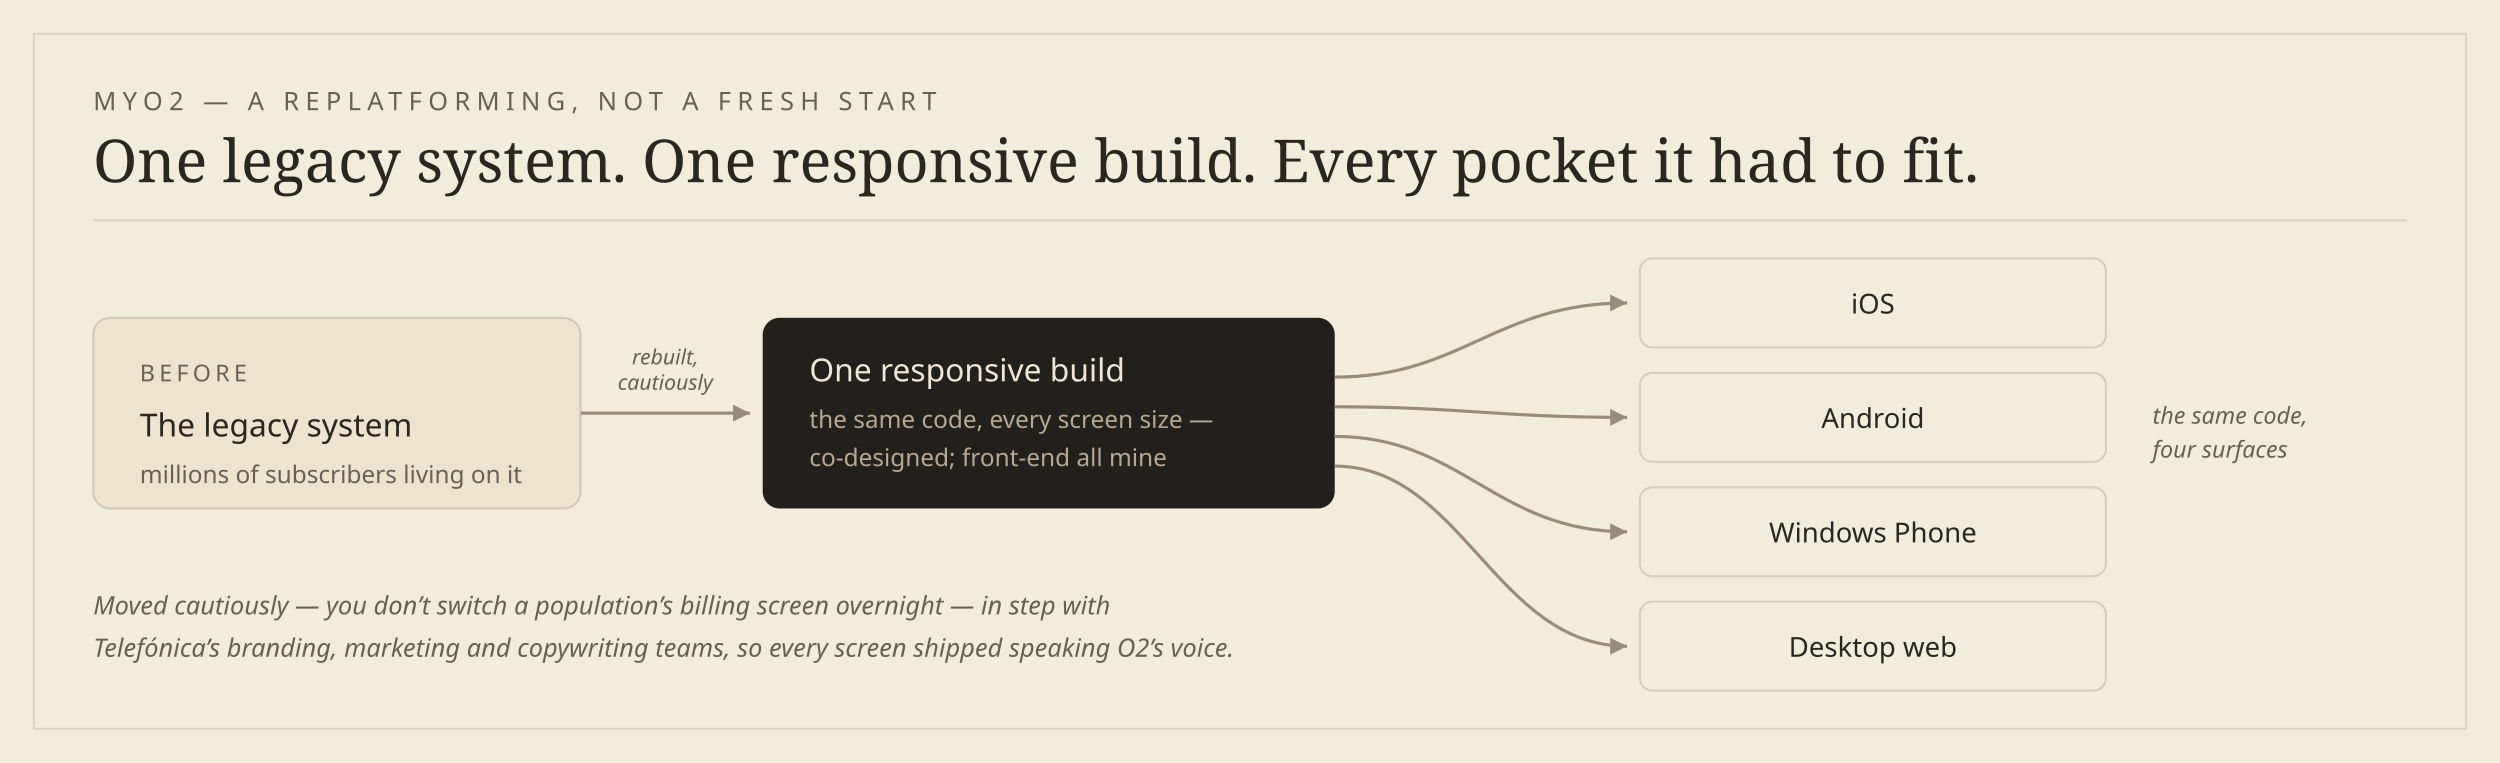
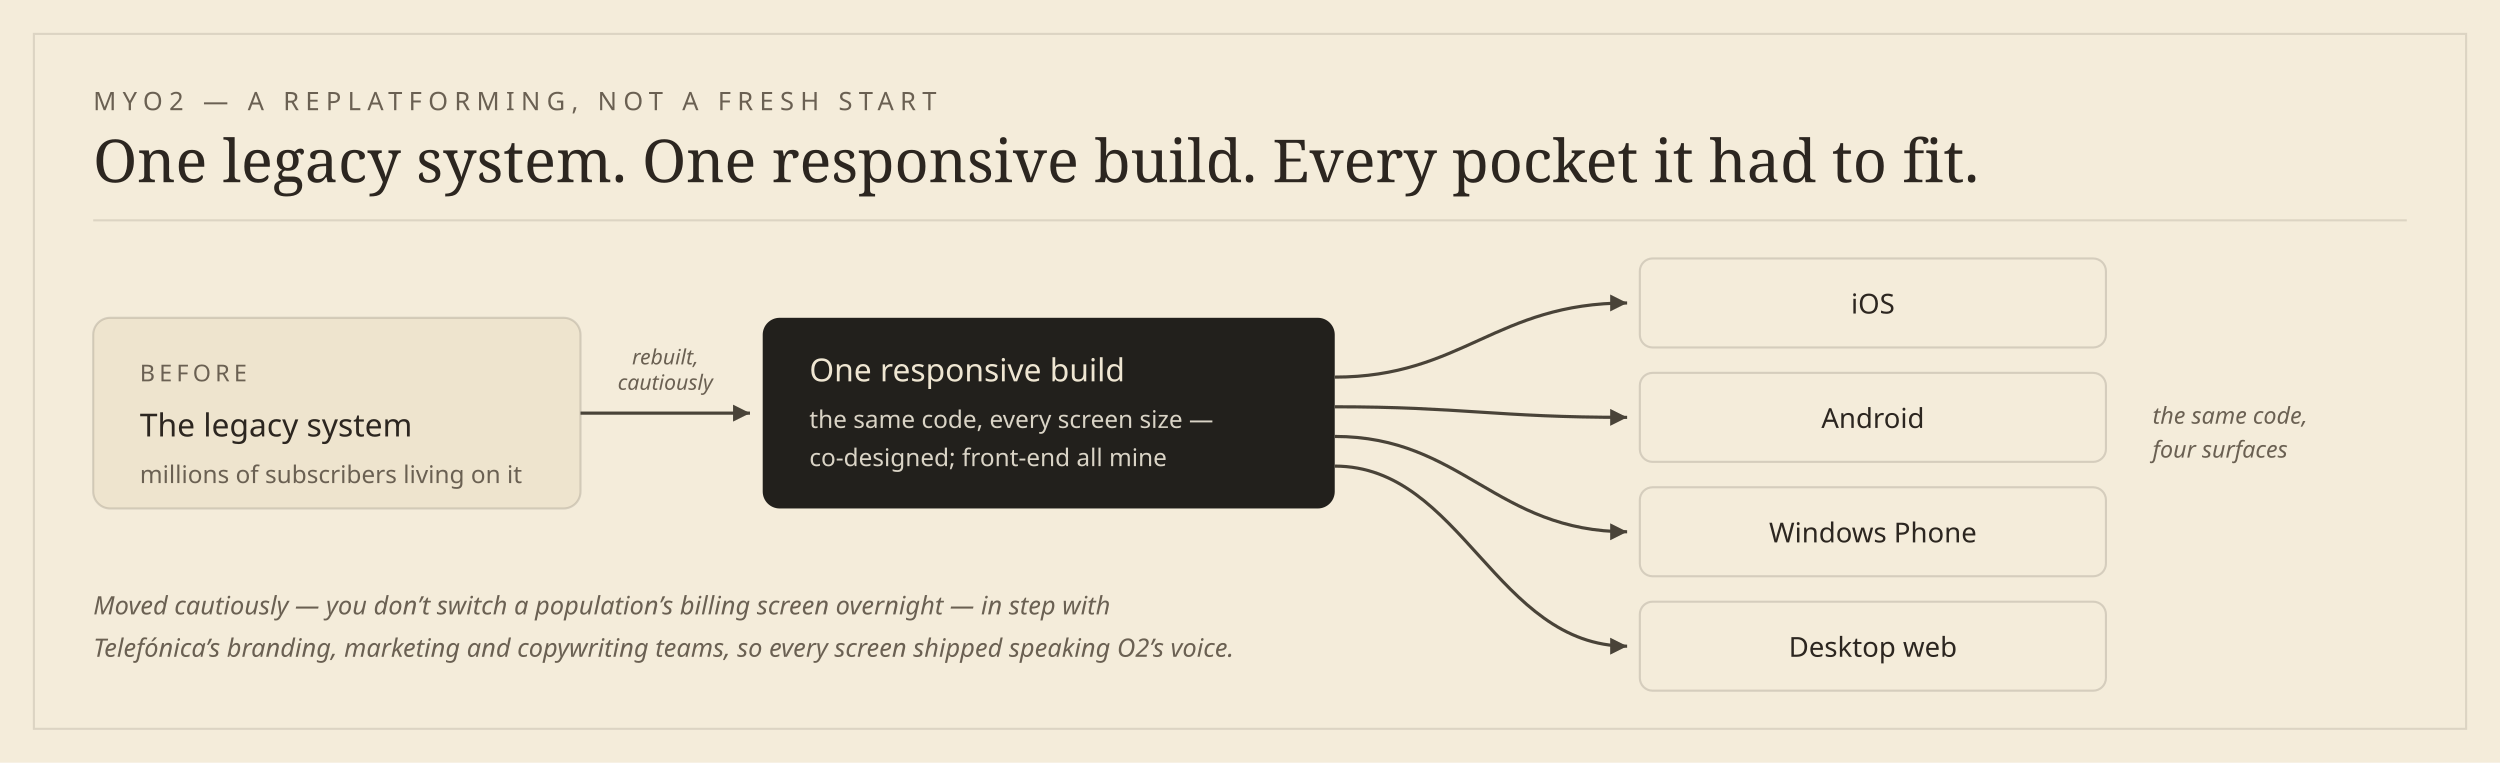
<svg xmlns="http://www.w3.org/2000/svg" viewBox="0 0 1180 360" role="img" aria-label="Diagram: the legacy MyO2 system was rebuilt as one responsive build, serving iOS, Android, Windows Phone and desktop web from the same code — moved cautiously, with millions of subscribers aboard, in step with Telefónica's branding, marketing and copywriting teams.">
  <rect width="1180" height="360" fill="#F4ECDA" />
  <rect x="16" y="16" width="1148" height="328" fill="none" stroke="rgba(44,38,32,0.12)" />
  <style>
    .hd5{font-family:Georgia,serif;fill:#2C2620}
    .lb5{font-family:'IBM Plex Sans',sans-serif;fill:#6A6052}
    .ik5{font-family:'IBM Plex Sans',sans-serif;fill:#2C2620}
  </style>
  <text x="44" y="52" class="lb5" font-size="12" letter-spacing="3">MYO2 — A REPLATFORMING, NOT A FRESH START</text>
  <text x="44" y="86" class="hd5" font-size="28">One legacy system. One responsive build. Every pocket it had to fit.</text>
  <line x1="44" y1="104" x2="1136" y2="104" stroke="rgba(44,38,32,0.12)" />
  <rect x="44" y="150" width="230" height="90" rx="8" fill="#EEE4CE" stroke="rgba(44,38,32,.16)" />
  <text x="66" y="180" class="lb5" font-size="11" letter-spacing="2">BEFORE</text>
  <text x="66" y="206" class="ik5" font-size="15">The legacy system</text>
  <text x="66" y="228" class="lb5" font-size="11.5">millions of subscribers living on it</text>
  <rect x="360" y="150" width="270" height="90" rx="8" fill="#22201C" />
  <text x="382" y="180" fill="#EFE6D2" font-family="'IBM Plex Sans',sans-serif" font-size="15">One responsive build</text>
-   <text x="382" y="202" fill="#B6A98D" font-family="'IBM Plex Sans',sans-serif" font-size="11.5">the same code, every screen size —</text>
-   <text x="382" y="220" fill="#B6A98D" font-family="'IBM Plex Sans',sans-serif" font-size="11.5">co-designed; front-end all mine</text>
-   <path d="M 274 195 H 354" stroke="#998D78" stroke-width="1.5" fill="none" />
-   <path d="M 354 195 l -8 -4 v 8 z" fill="#998D78" />
+   <text x="382" y="202" fill="#DAD4C6" font-family="'IBM Plex Sans',sans-serif" font-size="11.5">the same code, every screen size —</text>
+   <text x="382" y="220" fill="#DAD4C6" font-family="'IBM Plex Sans',sans-serif" font-size="11.5">co-designed; front-end all mine</text>
+   <path d="M 274 195 H 354" stroke="#494338" stroke-width="1.5" fill="none" />
+   <path d="M 354 195 l -8 -4 v 8 z" fill="#494338" />
  <text x="314" y="172" class="lb5" font-size="10" font-style="italic" text-anchor="middle">rebuilt,</text>
  <text x="314" y="184" class="lb5" font-size="10" font-style="italic" text-anchor="middle">cautiously</text>
  <g>
    <rect x="774" y="122" width="220" height="42" rx="6" fill="#F4ECDA" stroke="rgba(44,38,32,.16)" />
    <text x="884" y="148" class="ik5" font-size="13" text-anchor="middle">iOS</text>
    <rect x="774" y="176" width="220" height="42" rx="6" fill="#F4ECDA" stroke="rgba(44,38,32,.16)" />
    <text x="884" y="202" class="ik5" font-size="13" text-anchor="middle">Android</text>
    <rect x="774" y="230" width="220" height="42" rx="6" fill="#F4ECDA" stroke="rgba(44,38,32,.16)" />
    <text x="884" y="256" class="ik5" font-size="13" text-anchor="middle">Windows Phone</text>
    <rect x="774" y="284" width="220" height="42" rx="6" fill="#F4ECDA" stroke="rgba(44,38,32,.16)" />
    <text x="884" y="310" class="ik5" font-size="13" text-anchor="middle">Desktop web</text>
  </g>
-   <g stroke="#998D78" stroke-width="1.5" fill="none">
+   <g stroke="#494338" stroke-width="1.5" fill="none">
    <path d="M 630 178 C 690 178 706 143 768 143" />
    <path d="M 630 192 C 690 192 706 197 768 197" />
    <path d="M 630 206 C 690 206 706 251 768 251" />
    <path d="M 630 220 C 690 220 706 305 768 305" />
  </g>
-   <g fill="#998D78">
+   <g fill="#494338">
    <path d="M 768 143 l -8 -4 v 8 z" />
    <path d="M 768 197 l -8 -4 v 8 z" />
    <path d="M 768 251 l -8 -4 v 8 z" />
    <path d="M 768 305 l -8 -4 v 8 z" />
  </g>
  <text x="1016" y="200" class="lb5" font-size="11" font-style="italic">the same code,</text>
  <text x="1016" y="216" class="lb5" font-size="11" font-style="italic">four surfaces</text>
  <text x="44" y="290" class="lb5" font-size="12" font-style="italic">Moved cautiously — you don’t switch a population’s billing screen overnight — in step with</text>
  <text x="44" y="310" class="lb5" font-size="12" font-style="italic">Telefónica’s branding, marketing and copywriting teams, so every screen shipped speaking O2’s voice.</text>
</svg>
